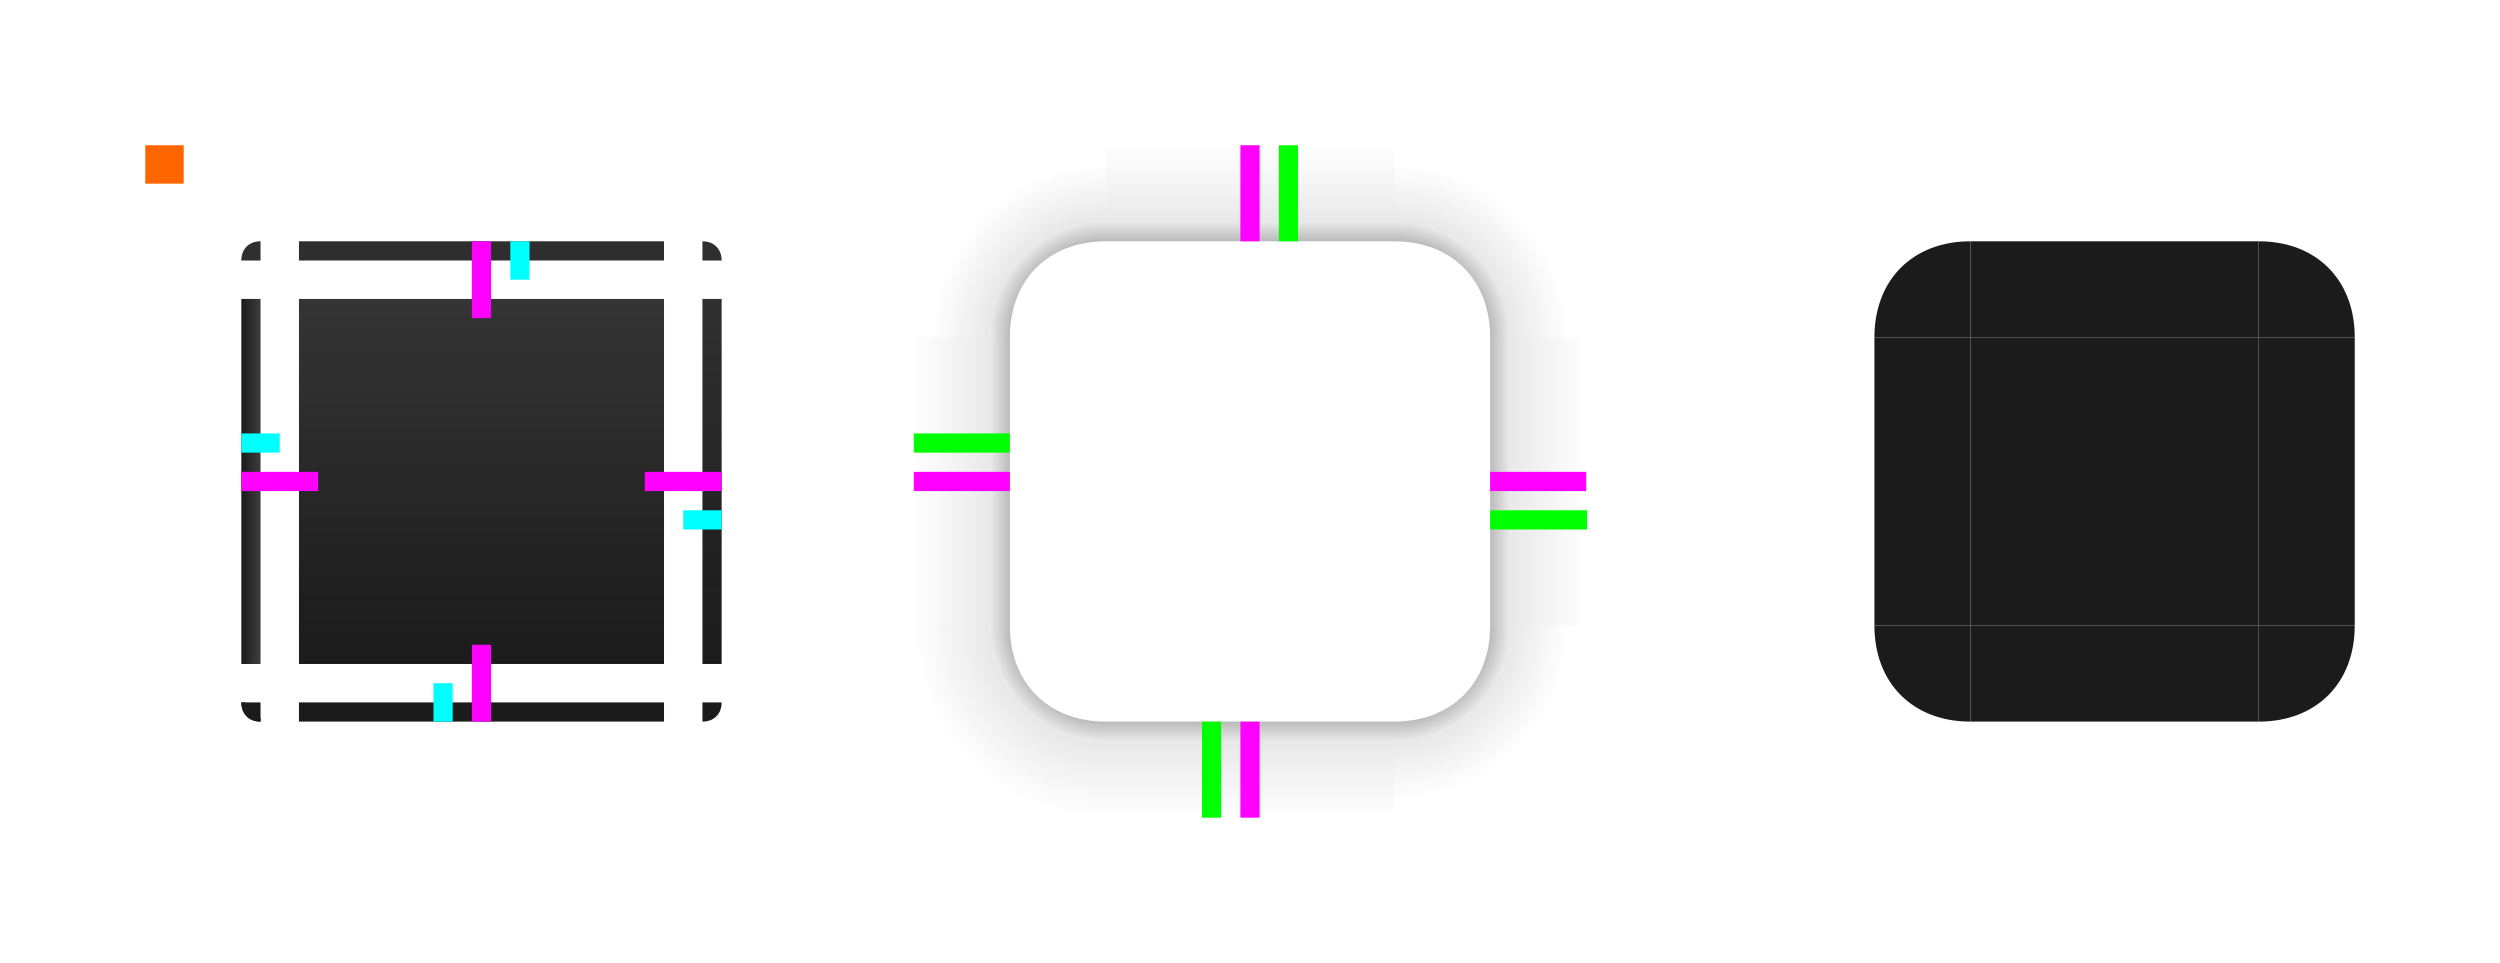
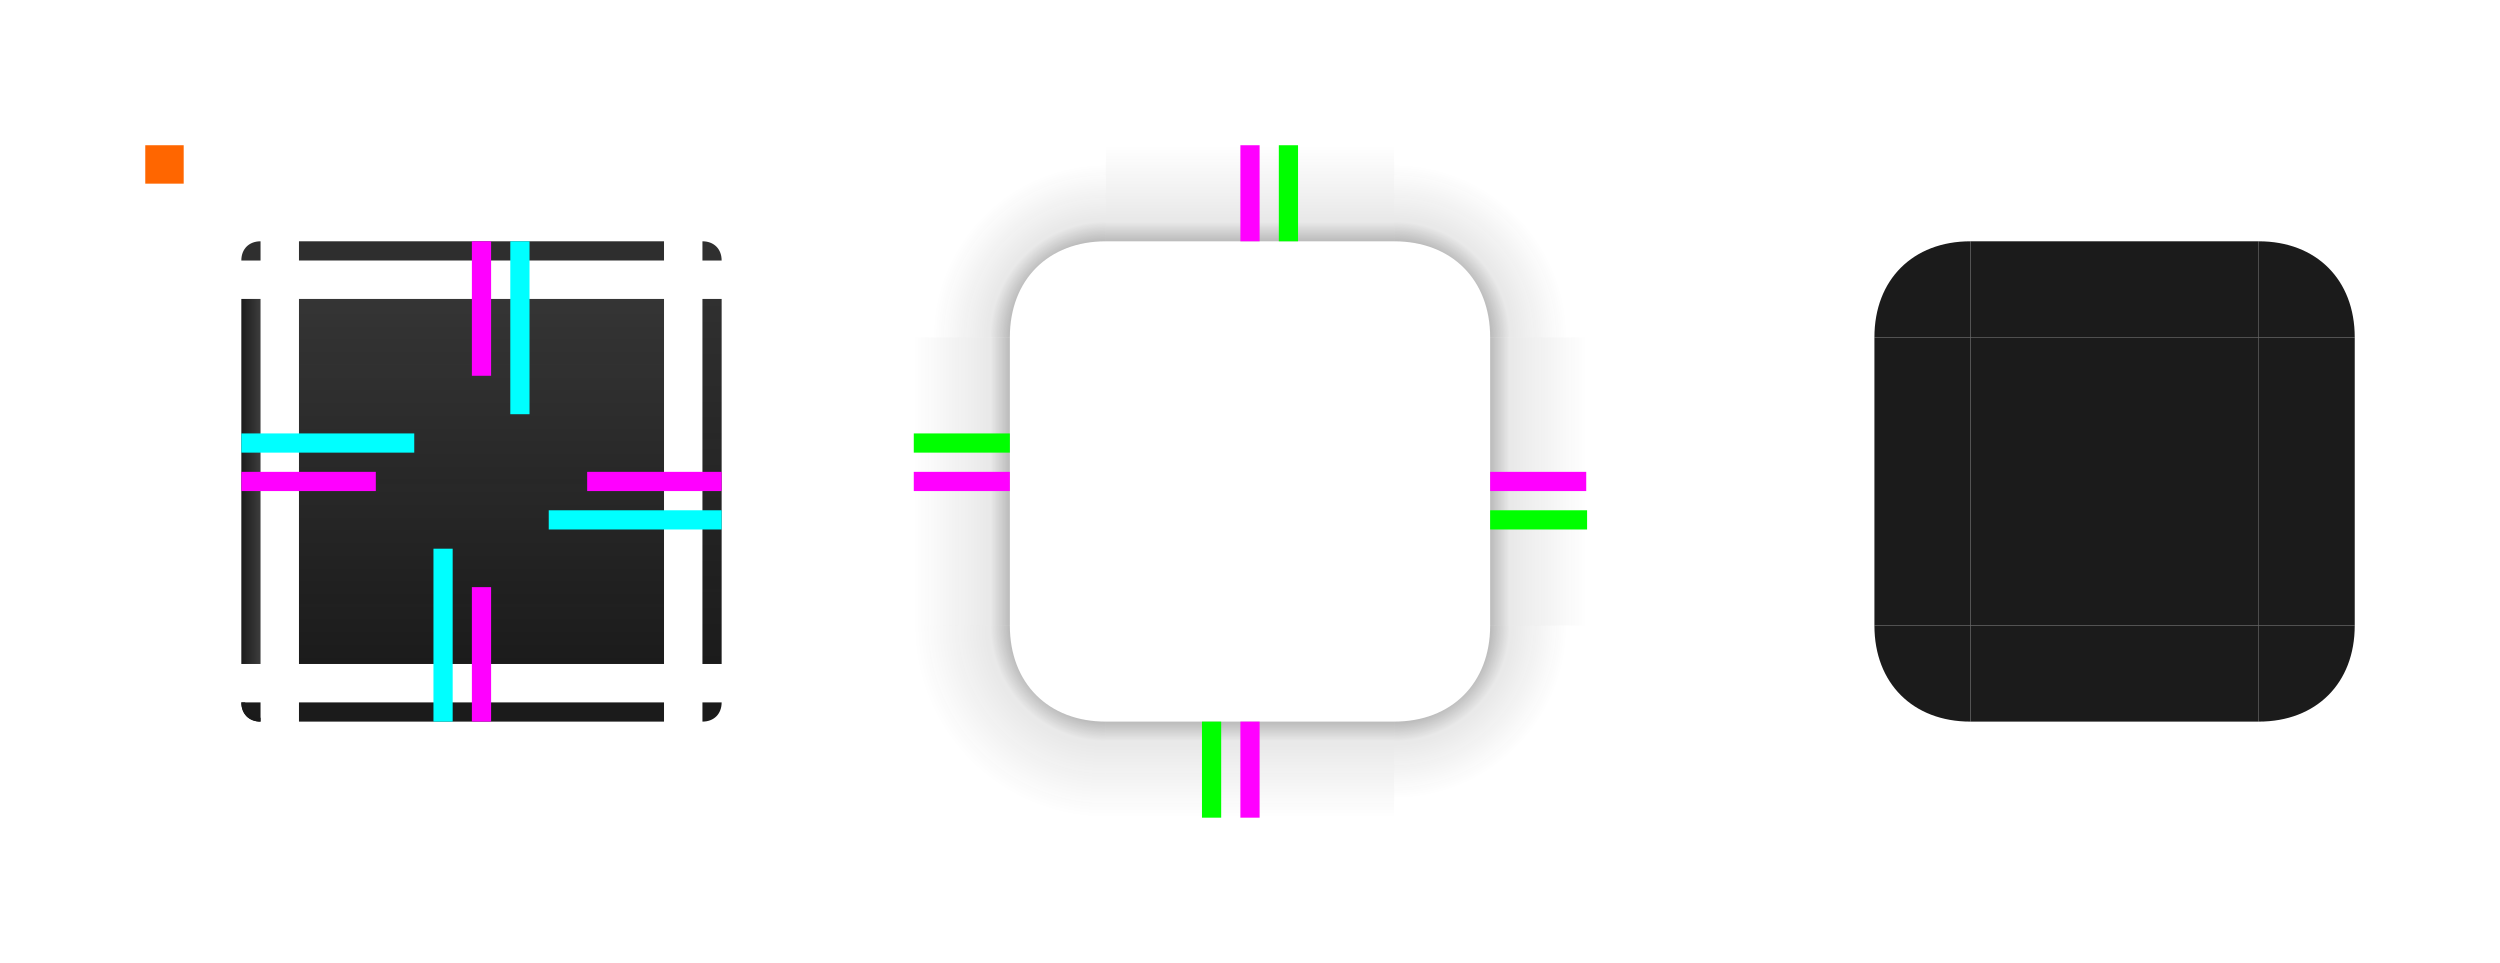
<svg xmlns="http://www.w3.org/2000/svg" xmlns:xlink="http://www.w3.org/1999/xlink" width="34.427mm" height="13.26mm" viewBox="0 0 130.118 50.118" version="1.1" id="svg4399">
  <defs id="defs4393">
    <linearGradient id="linearGradient5443">
      <stop style="stop-color:#1b1b1b;stop-opacity:1;" offset="0" id="stop5439" />
      <stop style="stop-color:#1b1b1b;stop-opacity:0.85" offset="1" id="stop5441" />
    </linearGradient>
    <linearGradient id="linearGradient5427">
      <stop style="stop-color:#1b1b1b;stop-opacity:1;" offset="0" id="stop5423" />
      <stop style="stop-color:#1b1b1b;stop-opacity:0.85" offset="1" id="stop5425" />
    </linearGradient>
    <linearGradient xlink:href="#linearGradient5427" id="linearGradient5429" x1="233" y1="610" x2="233" y2="590" gradientUnits="userSpaceOnUse" gradientTransform="matrix(1.266667,0,0,1.266667,-62.00008,-160.6668)" />
    <linearGradient xlink:href="#linearGradient5443" id="linearGradient5445" x1="242" y1="610" x2="242" y2="585" gradientUnits="userSpaceOnUse" gradientTransform="matrix(0.50002,0,0,1,122.4951,0)" />
    <linearGradient id="linearGradient5347-5">
      <stop style="stop-color:#1a1a1a;stop-opacity:0" offset="0" id="stop5343-6" />
      <stop style="stop-color:#1a1a1a;stop-opacity:0.098;" offset="0.8" id="stop966" />
      <stop style="stop-color:#1b1b1b;stop-opacity:0.3" offset="1" id="stop5345-2" />
    </linearGradient>
    <linearGradient xlink:href="#linearGradient5347-5" id="linearGradient1006" x1="255" y1="602.5" x2="260" y2="602.5" gradientUnits="userSpaceOnUse" gradientTransform="translate(329.9999,-874.9999)" />
    <linearGradient xlink:href="#linearGradient5353" id="linearGradient5255" x1="255" y1="602.5" x2="260" y2="602.5" gradientUnits="userSpaceOnUse" gradientTransform="translate(-8e-5,-1.3e-4)" />
    <linearGradient id="linearGradient5353">
      <stop style="stop-color:#1a1a1a;stop-opacity:0" offset="0" id="stop5349" />
      <stop style="stop-color:#1a1a1a;stop-opacity:0.098;" offset="0.8" id="stop968" />
      <stop style="stop-color:#1b1b1b;stop-opacity:0.3" offset="1" id="stop5351" />
    </linearGradient>
    <linearGradient xlink:href="#linearGradient5347-5" id="linearGradient5255-5" x1="255" y1="603" x2="260" y2="603" gradientUnits="userSpaceOnUse" gradientTransform="translate(-544.9999,-1205)" />
    <linearGradient xlink:href="#linearGradient5251" id="linearGradient5255-7" x1="255" y1="602.5" x2="260" y2="602.5" gradientUnits="userSpaceOnUse" gradientTransform="translate(-874.9999,-330.0001)" />
    <linearGradient id="linearGradient5251">
      <stop style="stop-color:#1a1a1a;stop-opacity:0" offset="0" id="stop5247" />
      <stop style="stop-color:#1a1a1a;stop-opacity:0.1" offset="0.8" id="stop952" />
      <stop style="stop-color:#1b1b1a;stop-opacity:0.3" offset="1" id="stop5249" />
    </linearGradient>
    <radialGradient xlink:href="#linearGradient976" id="radialGradient5327" cx="265" cy="610" fx="265" fy="610" r="5" gradientUnits="userSpaceOnUse" gradientTransform="matrix(-2,0,0,-2,794.9999,1830)" />
    <linearGradient id="linearGradient976">
      <stop style="stop-color:#1b1b1b;stop-opacity:1" offset="0" id="stop970" />
      <stop style="stop-color:#1a1a1a;stop-opacity:0.3" offset="0.5" id="stop991" />
      <stop style="stop-color:#1a1a1a;stop-opacity:0.1" offset="0.6" id="stop1383" />
      <stop style="stop-color:#1a1a1a;stop-opacity:0" offset="1" id="stop974" />
    </linearGradient>
    <radialGradient xlink:href="#linearGradient960" id="radialGradient5327-1" cx="265" cy="610" fx="265" fy="610" r="5" gradientUnits="userSpaceOnUse" gradientTransform="matrix(0,2,-2,0,1500,79.99987)" />
    <linearGradient id="linearGradient960">
      <stop style="stop-color:#1b1b1b;stop-opacity:1" offset="0" id="stop954" />
      <stop style="stop-color:#1a1a1a;stop-opacity:0.3" offset="0.5" id="stop964" />
      <stop style="stop-color:#1a1a1a;stop-opacity:0.1" offset="0.6" id="stop956" />
      <stop style="stop-color:#1a1a1a;stop-opacity:0" offset="0.9" id="stop962" />
      <stop style="stop-color:#1a1a1a;stop-opacity:0" offset="1" id="stop958" />
    </linearGradient>
    <radialGradient xlink:href="#linearGradient960" id="radialGradient5327-6" cx="265" cy="610" fx="265" fy="610" r="5" gradientUnits="userSpaceOnUse" gradientTransform="matrix(2,0,0,2,-250.0001,-625.0001)" />
    <radialGradient xlink:href="#linearGradient5325" id="radialGradient5327-0" cx="265" cy="610" fx="265" fy="610" r="5" gradientUnits="userSpaceOnUse" gradientTransform="matrix(0,-2,2,0,-955.0001,1125)" />
    <linearGradient id="linearGradient5325">
      <stop style="stop-color:#1b1b1b;stop-opacity:1" offset="0" id="stop5321" />
      <stop style="stop-color:#1a1a1a;stop-opacity:0.3" offset="0.5" id="stop996" />
      <stop style="stop-color:#1a1a1a;stop-opacity:0.1" offset="0.6" id="stop994" />
      <stop style="stop-color:#1a1a1a;stop-opacity:0" offset="0.9" id="stop5355" />
      <stop style="stop-color:#1a1a1a;stop-opacity:0" offset="1" id="stop5323" />
    </linearGradient>
    <linearGradient xlink:href="#linearGradient5443" id="linearGradient4338" x1="220" y1="602.5" x2="225" y2="602.5" gradientUnits="userSpaceOnUse" />
  </defs>
  <g id="layer1" transform="translate(-207.4409,-577.4408)">
    <g id="mask-bottomleft" transform="translate(84.99992)">
      <path style="fill:#1b1b1b;fill-opacity:1;stroke:none;stroke-width:1px;stroke-linecap:butt;stroke-linejoin:miter;stroke-opacity:1" d="m 220,610 c 0,3 2,5 5,5 v -5 z" id="path5002-7-5" />
    </g>
    <rect style="fill:url(#linearGradient5429);fill-opacity:1;stroke-width:1.267;stroke-opacity:0" id="center" width="19" height="19" x="223" y="593" />
    <g id="left" transform="matrix(0.199984,0,0,1.266668,176.0035,-160.6676)" style="fill:#ff0000">
      <rect style="fill:url(#linearGradient4338);fill-opacity:1;stroke:none;stroke-opacity:1" id="rect4988" width="5" height="15" x="220" y="595" />
    </g>
    <g id="right" transform="matrix(0.400016,0,0,1.266667,146.9961,-160.6668)">
      <rect style="fill:url(#linearGradient5445);fill-opacity:1;stroke-width:0.707;stroke-opacity:0" id="rect4984" width="2.5" height="15" x="242.5" y="595" />
    </g>
    <g id="top" transform="matrix(1.266666,0,0,0.199974,-61.99996,472.0153)" style="fill:#1a1a1a;fill-opacity:0.91">
      <rect style="fill:#1a1a1a;fill-opacity:0.91;stroke-opacity:0" id="rect4986" width="15" height="5" x="225" y="590" />
    </g>
    <g id="bottom" transform="matrix(1.266667,0,0,0.200026,-62.00008,491.984)">
      <rect style="fill:#1b1b1b;fill-opacity:1;stroke-opacity:0" id="rect4990" width="15" height="5" x="225" y="610" />
    </g>
    <path style="fill:#1b1b1b;fill-opacity:0.91;stroke:none;stroke-width:0.2px;stroke-linecap:butt;stroke-linejoin:miter;stroke-opacity:1" d="M 221,590 C 220.4,590 220,590.4 220,591 h 1 z" id="topleft" />
    <g id="topright" transform="matrix(0.200016,0,0,0.199974,195.9961,472.0153)">
      <path style="fill:#1b1b1b;fill-opacity:0.91;stroke:none;stroke-width:1px;stroke-linecap:butt;stroke-linejoin:miter;stroke-opacity:1" d="m 245,595 c 0,-3 -2,-5 -5,-5 v 5 z" id="path5002-4" />
    </g>
    <g id="bottomright" transform="matrix(0.200016,0,0,0.200026,195.9961,491.984)">
      <path style="fill:#1b1b1b;fill-opacity:1;stroke:none;stroke-width:1px;stroke-linecap:butt;stroke-linejoin:miter;stroke-opacity:1" d="m 240,615 c 3,0 5,-2 5,-5 h -5 z" id="path5002-44" />
    </g>
    <g id="bottomleft" transform="matrix(0.199984,0,0,0.200026,176.0035,491.984)">
      <path style="fill:#1b1b1b;fill-opacity:1;stroke:none;stroke-width:1px;stroke-linecap:butt;stroke-linejoin:miter;stroke-opacity:1" d="m 220,610 c 0,3 2,5 5,5 v -5 z" id="path5002-7" />
      <path style="fill:#1a1a1a;stroke:none;stroke-width:1px;stroke-linecap:butt;stroke-linejoin:miter;stroke-opacity:1" d="m 225,615 c -3,0 -5,-2 -5,-5 h 1 c 0,2 2,4 4,4 z" id="path5033-1" />
    </g>
-     <rect style="fill:#ff00ff;fill-opacity:1;stroke:none;stroke-width:0.894;stroke-opacity:0" id="hint-top-margin" width="1" height="4" x="232" y="590" />
-     <rect style="fill:#ff00ff;fill-opacity:1;stroke:none;stroke-width:0.894;stroke-opacity:0" id="hint-right-margin" width="4" height="1" x="241" y="602" />
-     <rect style="fill:#ff00ff;fill-opacity:1;stroke:none;stroke-width:0.894;stroke-opacity:0" id="hint-left-margin" width="4" height="1" x="220" y="602" />
-     <rect style="fill:#ff00ff;fill-opacity:1;stroke:none;stroke-width:0.894;stroke-opacity:0" id="hint-bottom-margin" width="1" height="4" x="232" y="611" />
+     <rect style="fill:#ff00ff;fill-opacity:1;stroke:none;stroke-width:1.183;stroke-opacity:0" id="hint-top-margin" width="1" height="7" x="232" y="590" />
+     <rect style="fill:#ff00ff;fill-opacity:1;stroke:none;stroke-width:1.183;stroke-opacity:0" id="hint-right-margin" width="7" height="1" x="238" y="602" />
+     <rect style="fill:#ff00ff;fill-opacity:1;stroke:none;stroke-width:1.183;stroke-opacity:0" id="hint-left-margin" width="7" height="1" x="220" y="602" />
+     <rect style="fill:#ff00ff;fill-opacity:1;stroke:none;stroke-width:1.183;stroke-opacity:0" id="hint-bottom-margin" width="1" height="7" x="232" y="608" />
    <rect style="opacity:1;fill:#ff6600;fill-opacity:1;stroke:none;stroke-opacity:0" id="hint-stretch-borders" width="2" height="2" x="215" y="585" />
-     <rect style="fill:#00ffff;fill-opacity:1;stroke:none;stroke-width:0.632;stroke-opacity:0" id="thick-hint-left-margin" width="2" height="1" x="220" y="600" />
-     <rect style="fill:#00ffff;fill-opacity:1;stroke:none;stroke-width:0.632;stroke-opacity:0" id="thick-hint-top-margin" width="1" height="2" x="234" y="590" />
-     <rect style="fill:#00ffff;fill-opacity:1;stroke:none;stroke-width:0.632;stroke-opacity:0" id="thick-hint-right-margin" width="2" height="1" x="243" y="604" />
-     <rect style="fill:#00ffff;fill-opacity:1;stroke:none;stroke-width:0.632;stroke-opacity:0" id="thick-hint-bottom-margin" width="1" height="2" x="230" y="613" />
+     <rect style="fill:#00ffff;fill-opacity:1;stroke:none;stroke-width:1.342;stroke-opacity:0" id="thick-hint-left-margin" width="9" height="1" x="220" y="600" />
+     <rect style="fill:#00ffff;fill-opacity:1;stroke:none;stroke-width:1.342;stroke-opacity:0" id="thick-hint-top-margin" width="1" height="9" x="234" y="590" />
+     <rect style="fill:#00ffff;fill-opacity:1;stroke:none;stroke-width:1.342;stroke-opacity:0" id="thick-hint-right-margin" width="9" height="1" x="236" y="604" />
+     <rect style="fill:#00ffff;fill-opacity:1;stroke:none;stroke-width:1.342;stroke-opacity:0" id="thick-hint-bottom-margin" width="1" height="9" x="230" y="606" />
    <rect style="fill:#1b1b1b;fill-opacity:1;stroke-opacity:0" id="mask-center" width="15" height="15" x="310" y="595" />
    <g id="mask-left" transform="translate(84.99992)">
      <rect style="fill:#1b1b1b;fill-opacity:1;stroke-opacity:0" id="rect4988-9" width="5" height="15" x="220" y="595" />
    </g>
    <g id="mask-right" transform="translate(84.99992)">
      <rect style="fill:#1b1b1b;fill-opacity:1;stroke-opacity:0" id="rect4984-7" width="5" height="15" x="240" y="595" />
    </g>
    <g id="mask-top" transform="translate(84.99992)">
      <rect style="fill:#1b1b1b;fill-opacity:1;stroke-opacity:0" id="rect4986-3" width="15" height="5" x="225" y="590" />
    </g>
    <g id="mask-bottom" transform="translate(84.99992)">
      <rect style="fill:#1b1b1b;fill-opacity:1;stroke-opacity:0" id="rect4990-6" width="15" height="5" x="225" y="610" />
    </g>
    <g id="mask-topleft" transform="translate(84.99992)">
      <path style="fill:#1b1b1b;fill-opacity:1;stroke:none;stroke-width:1px;stroke-linecap:butt;stroke-linejoin:miter;stroke-opacity:1" d="m 225,590 c -3,0 -5,2 -5,5 h 5 z" id="path5002-1" />
    </g>
    <g id="mask-topright" transform="translate(84.99992)">
      <path style="fill:#1b1b1b;fill-opacity:1;stroke:none;stroke-width:1px;stroke-linecap:butt;stroke-linejoin:miter;stroke-opacity:1" d="m 245,595 c 0,-3 -2,-5 -5,-5 v 5 z" id="path5002-4-9" />
    </g>
    <g id="mask-bottomright" transform="translate(84.99992)">
      <path style="fill:#1b1b1b;fill-opacity:1;stroke:none;stroke-width:1px;stroke-linecap:butt;stroke-linejoin:miter;stroke-opacity:1" d="m 240,615 c 3,0 5,-2 5,-5 h -5 z" id="path5002-44-2" />
    </g>
    <rect style="fill:url(#linearGradient5255);fill-opacity:1;stroke:none;stroke-opacity:0" id="shadow-left" width="5" height="15" x="255" y="595" />
    <rect style="fill:url(#linearGradient5255-5);fill-opacity:1;stroke:none;stroke-opacity:0" id="shadow-right" width="5" height="15" x="-290" y="-610" transform="scale(-1)" />
    <rect style="fill:url(#linearGradient1006);fill-opacity:1;stroke:none;stroke-opacity:0" id="shadow-top" width="5" height="15" x="585" y="-280" transform="rotate(90)" />
    <rect style="fill:url(#linearGradient5255-7);fill-opacity:1;stroke:none;stroke-opacity:0" id="shadow-bottom" width="5" height="15" x="-620" y="265" transform="rotate(-90)" />
    <path style="fill:url(#radialGradient5327);fill-opacity:1;stroke:none;stroke-width:1px;stroke-linecap:butt;stroke-linejoin:miter;stroke-opacity:1" d="m 260,610 h -5 v 10 h 10 v -5 c -3,0 -5,-2 -5,-5 z" id="shadow-bottomleft" />
    <path style="fill:url(#radialGradient5327-1);fill-opacity:1;stroke:none;stroke-width:1px;stroke-linecap:butt;stroke-linejoin:miter;stroke-opacity:1" d="m 280,615 v 5 h 10 v -10 l -5,-1.3e-4 c 0,3 -2,5 -5,5 z" id="shadow-bottomright" />
    <path style="fill:url(#radialGradient5327-6);fill-opacity:1;stroke:none;stroke-width:1px;stroke-linecap:butt;stroke-linejoin:miter;stroke-opacity:1" d="m 285,595 h 5 v -10 h -10 v 5 c 3,0 5,2 5,5 z" id="shadow-topright" />
    <path style="fill:url(#radialGradient5327-0);fill-opacity:1;stroke:none;stroke-width:1px;stroke-linecap:butt;stroke-linejoin:miter;stroke-opacity:1" d="m 265,590 v -5 h -10 v 10 h 5 c 0,-3 2,-5 5,-5 z" id="shadow-topleft" />
    <rect style="opacity:0.206;fill:#ff00ff;fill-opacity:0;stroke:none;stroke-opacity:0" id="rect5411" width="5" height="1" x="255" y="602" />
    <rect style="fill:#ff00ff;fill-opacity:1;stroke:none;stroke-opacity:0" id="shadow-hint-left-margin" width="5" height="1" x="255" y="602" />
    <rect style="fill:#ff00ff;fill-opacity:1;stroke:none;stroke-opacity:0" id="shadow-hint-top-margin" width="1" height="5" x="272" y="585" />
    <rect style="fill:#ff00ff;fill-opacity:1;stroke:none;stroke-opacity:0" id="shadow-hint-right-margin" width="5" height="1" x="285" y="602" />
    <rect style="fill:#ff00ff;fill-opacity:1;stroke:none;stroke-opacity:0" id="shadow-hint-bottom-margin" width="1" height="5" x="272" y="615" />
    <rect style="fill:#00ff00;fill-opacity:1;stroke:none;stroke-width:0.775;stroke-opacity:0" id="shadow-hint-top-inset" width="1" height="5" x="274" y="585" />
    <rect style="fill:#00ff00;fill-opacity:1;stroke:none;stroke-width:0.639;stroke-opacity:0" id="shadow-hint-right-inset" width="5.045" height="1" x="285" y="604" />
    <rect style="fill:#00ff00;fill-opacity:1;stroke:none;stroke-width:0.775;stroke-opacity:0" id="shadow-hint-bottom-inset" width="1" height="5" x="270" y="615" />
    <rect style="fill:#00ff00;fill-opacity:1;stroke:none;stroke-width:0.632;stroke-opacity:0" id="shadow-hint-left-inset" width="5" height="1" x="255" y="600" />
  </g>
</svg>
